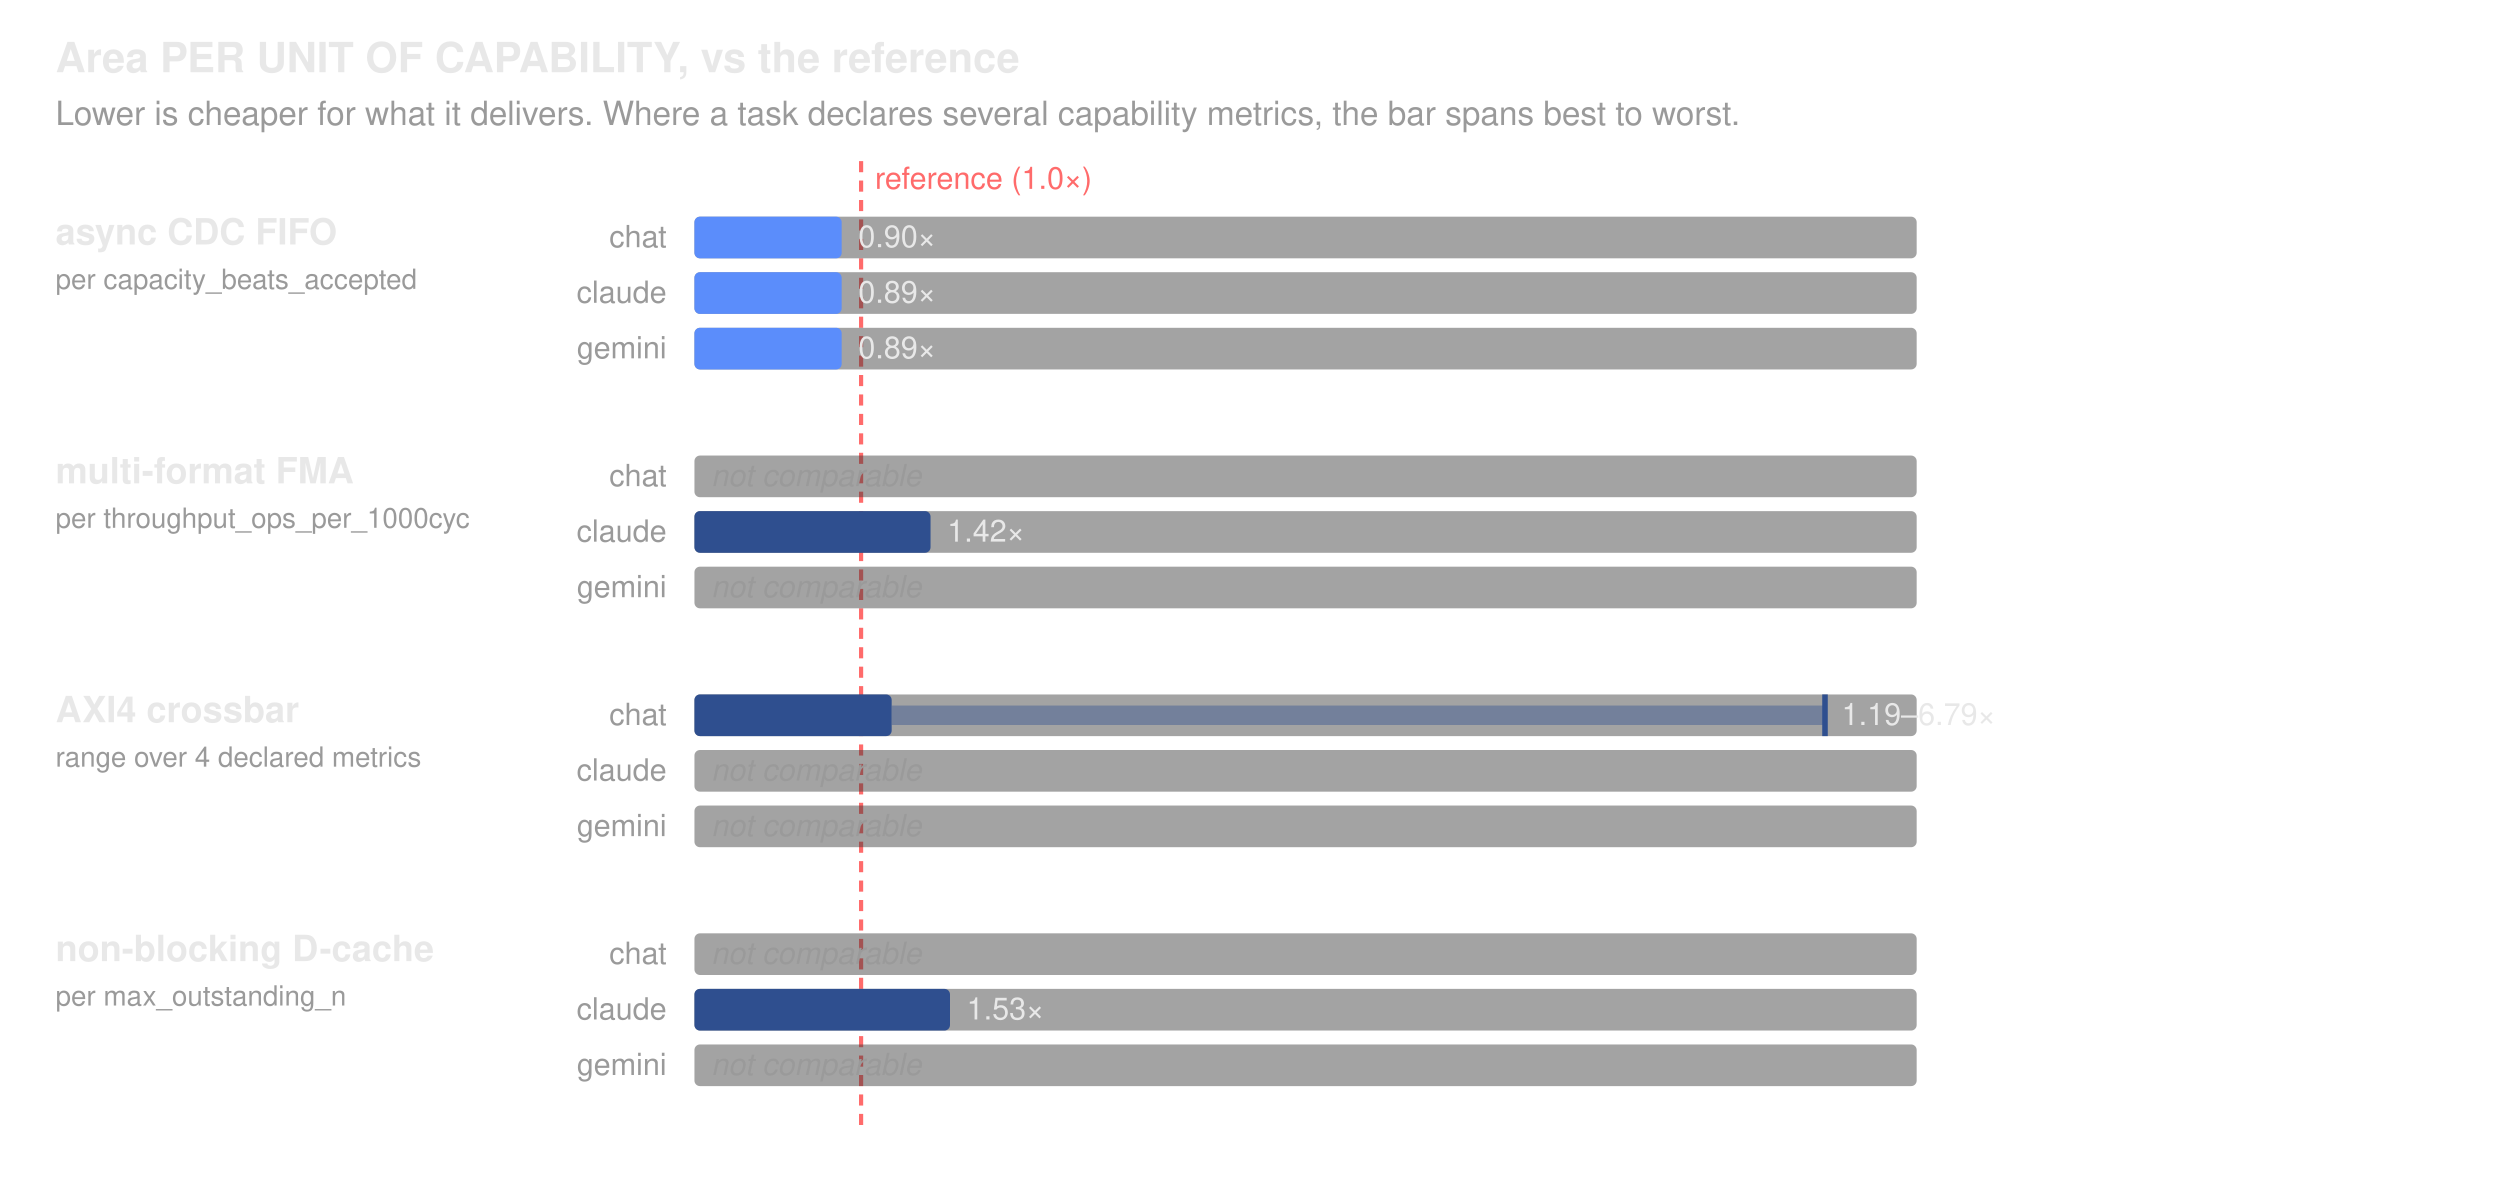
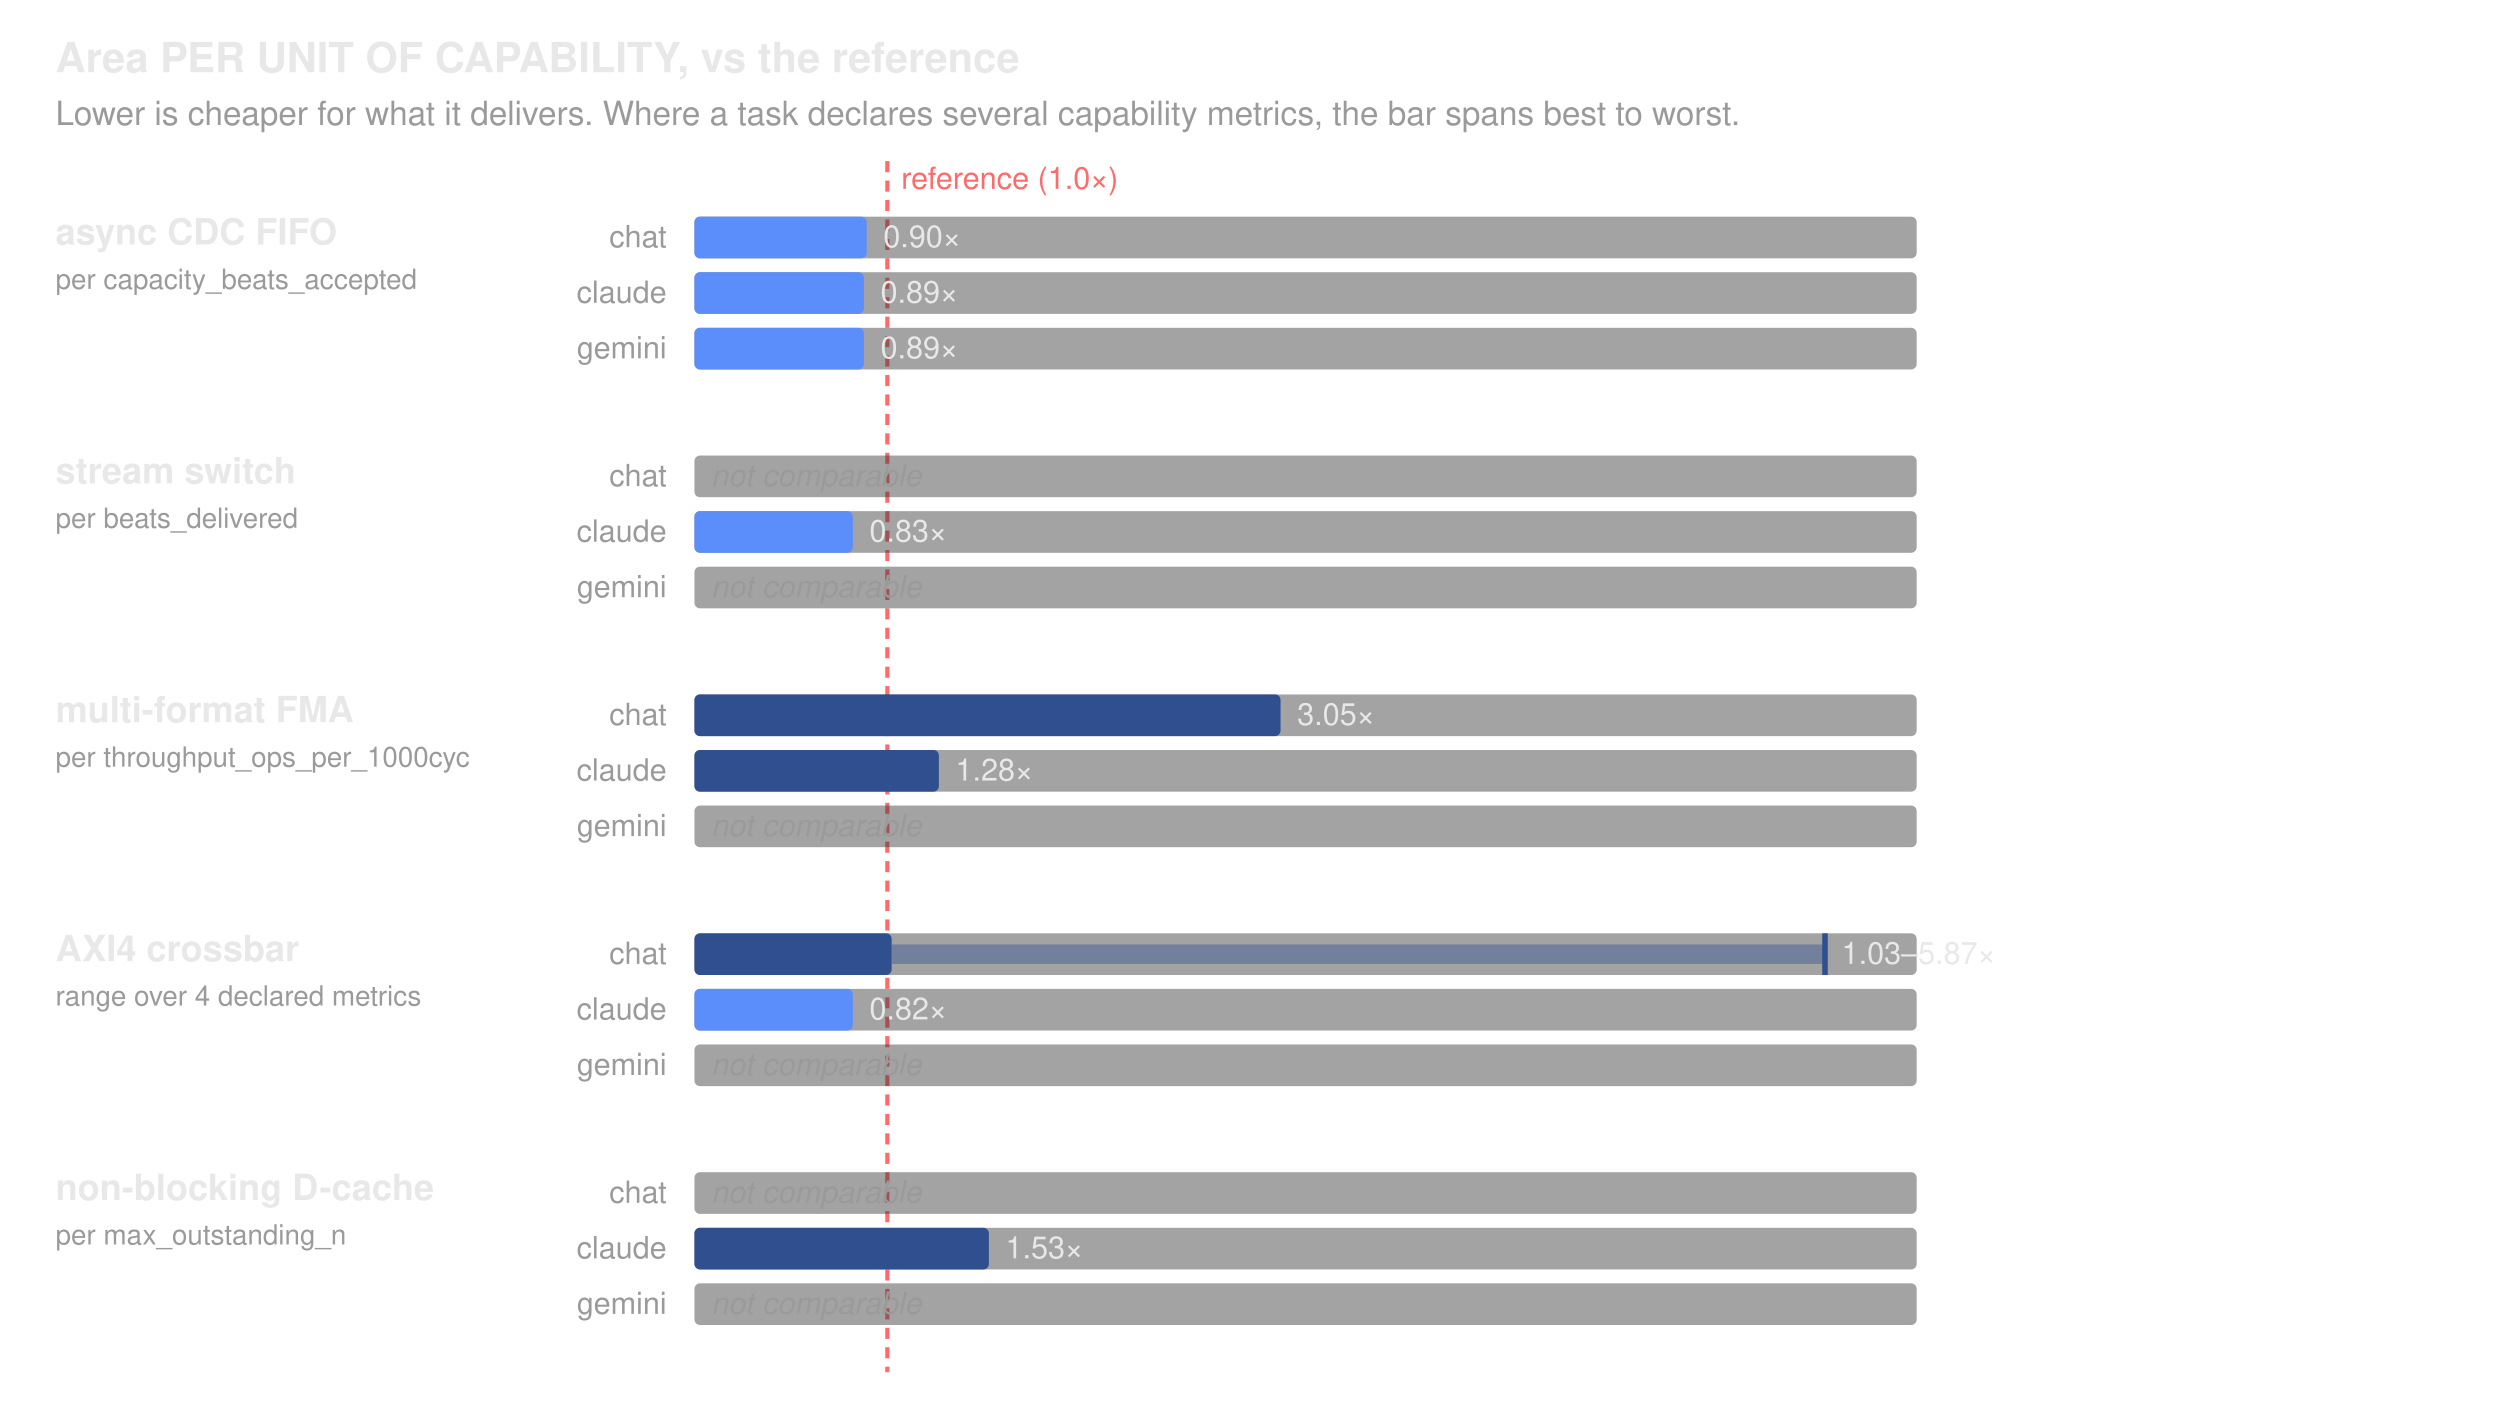
- <svg xmlns="http://www.w3.org/2000/svg" viewBox="0 0 900 428" font-family="-apple-system,BlinkMacSystemFont,Segoe UI,Helvetica,Arial,sans-serif">
-   <rect width="900" height="428" fill="none" />
+ <svg xmlns="http://www.w3.org/2000/svg" viewBox="0 0 900 514" font-family="-apple-system,BlinkMacSystemFont,Segoe UI,Helvetica,Arial,sans-serif">
+   <rect width="900" height="514" fill="none" />
  <text x="20" y="26" fill="#e8e8e8" font-size="15" font-weight="600">Area PER UNIT OF CAPABILITY, vs the reference</text>
  <text x="20" y="45" fill="#9a9a9a" font-size="12">Lower is cheaper for what it delivers. Where a task declares several capability metrics, the bar spans best to worst.</text>
-   <line x1="309.992" y1="58" x2="309.992" y2="408" stroke="#ff6b6b" stroke-width="1.5" stroke-dasharray="4 3" />
-   <text x="314.992" y="68" fill="#ff6b6b" font-size="11">reference (1.0×)</text>
+   <line x1="319.439" y1="58" x2="319.439" y2="494" stroke="#ff6b6b" stroke-width="1.5" stroke-dasharray="4 3" />
+   <text x="324.439" y="68" fill="#ff6b6b" font-size="11">reference (1.0×)</text>
  <text x="20" y="88" fill="#e8e8e8" font-size="13" font-weight="600">async CDC FIFO</text>
  <text x="20" y="104" fill="#9a9a9a" font-size="10">per capacity_beats_accepted</text>
  <text x="240" y="89" fill="#9a9a9a" font-size="11" text-anchor="end">chat</text>
  <rect x="250" y="78" width="440" height="15" rx="2" fill="#333" opacity="0.45" />
-   <rect x="250" y="78" width="53" height="15" rx="2" fill="#5b8dfb" />
-   <text x="309" y="89" fill="#e8e8e8" font-size="11">0.90×</text>
+   <rect x="250" y="78" width="62" height="15" rx="2" fill="#5b8dfb" />
+   <text x="318" y="89" fill="#e8e8e8" font-size="11">0.90×</text>
  <text x="240" y="109" fill="#9a9a9a" font-size="11" text-anchor="end">claude</text>
  <rect x="250" y="98" width="440" height="15" rx="2" fill="#333" opacity="0.45" />
-   <rect x="250" y="98" width="53" height="15" rx="2" fill="#5b8dfb" />
-   <text x="309" y="109" fill="#e8e8e8" font-size="11">0.89×</text>
+   <rect x="250" y="98" width="61" height="15" rx="2" fill="#5b8dfb" />
+   <text x="317" y="109" fill="#e8e8e8" font-size="11">0.89×</text>
  <text x="240" y="129" fill="#9a9a9a" font-size="11" text-anchor="end">gemini</text>
  <rect x="250" y="118" width="440" height="15" rx="2" fill="#333" opacity="0.45" />
-   <rect x="250" y="118" width="53" height="15" rx="2" fill="#5b8dfb" />
-   <text x="309" y="129" fill="#e8e8e8" font-size="11">0.89×</text>
-   <text x="20" y="174" fill="#e8e8e8" font-size="13" font-weight="600">multi-format FMA</text>
-   <text x="20" y="190" fill="#9a9a9a" font-size="10">per throughput_ops_per_1000cyc</text>
+   <rect x="250" y="118" width="61" height="15" rx="2" fill="#5b8dfb" />
+   <text x="317" y="129" fill="#e8e8e8" font-size="11">0.89×</text>
+   <text x="20" y="174" fill="#e8e8e8" font-size="13" font-weight="600">stream switch</text>
+   <text x="20" y="190" fill="#9a9a9a" font-size="10">per beats_delivered</text>
  <text x="240" y="175" fill="#9a9a9a" font-size="11" text-anchor="end">chat</text>
  <rect x="250" y="164" width="440" height="15" rx="2" fill="#333" opacity="0.45" />
  <text x="256" y="175" fill="#9a9a9a" font-size="11" font-style="italic">not comparable</text>
  <text x="240" y="195" fill="#9a9a9a" font-size="11" text-anchor="end">claude</text>
  <rect x="250" y="184" width="440" height="15" rx="2" fill="#333" opacity="0.45" />
-   <rect x="250" y="184" width="85" height="15" rx="2" fill="#2f4f8f" />
-   <text x="341" y="195" fill="#e8e8e8" font-size="11">1.42×</text>
+   <rect x="250" y="184" width="57" height="15" rx="2" fill="#5b8dfb" />
+   <text x="313" y="195" fill="#e8e8e8" font-size="11">0.83×</text>
  <text x="240" y="215" fill="#9a9a9a" font-size="11" text-anchor="end">gemini</text>
  <rect x="250" y="204" width="440" height="15" rx="2" fill="#333" opacity="0.45" />
  <text x="256" y="215" fill="#9a9a9a" font-size="11" font-style="italic">not comparable</text>
-   <text x="20" y="260" fill="#e8e8e8" font-size="13" font-weight="600">AXI4 crossbar</text>
-   <text x="20" y="276" fill="#9a9a9a" font-size="10">range over 4 declared metrics</text>
+   <text x="20" y="260" fill="#e8e8e8" font-size="13" font-weight="600">multi-format FMA</text>
+   <text x="20" y="276" fill="#9a9a9a" font-size="10">per throughput_ops_per_1000cyc</text>
  <text x="240" y="261" fill="#9a9a9a" font-size="11" text-anchor="end">chat</text>
  <rect x="250" y="250" width="440" height="15" rx="2" fill="#333" opacity="0.45" />
-   <rect x="250" y="250" width="71" height="15" rx="2" fill="#2f4f8f" />
-   <rect x="321" y="254" width="336" height="7" fill="#2f4f8f" opacity="0.42" />
-   <line x1="657" y1="250" x2="657" y2="265" stroke="#2f4f8f" stroke-width="2" />
-   <text x="663" y="261" fill="#e8e8e8" font-size="11">1.19–6.79×</text>
+   <rect x="250" y="250" width="211" height="15" rx="2" fill="#2f4f8f" />
+   <text x="467" y="261" fill="#e8e8e8" font-size="11">3.05×</text>
  <text x="240" y="281" fill="#9a9a9a" font-size="11" text-anchor="end">claude</text>
  <rect x="250" y="270" width="440" height="15" rx="2" fill="#333" opacity="0.45" />
-   <text x="256" y="281" fill="#9a9a9a" font-size="11" font-style="italic">not comparable</text>
+   <rect x="250" y="270" width="88" height="15" rx="2" fill="#2f4f8f" />
+   <text x="344" y="281" fill="#e8e8e8" font-size="11">1.28×</text>
  <text x="240" y="301" fill="#9a9a9a" font-size="11" text-anchor="end">gemini</text>
  <rect x="250" y="290" width="440" height="15" rx="2" fill="#333" opacity="0.45" />
  <text x="256" y="301" fill="#9a9a9a" font-size="11" font-style="italic">not comparable</text>
-   <text x="20" y="346" fill="#e8e8e8" font-size="13" font-weight="600">non-blocking D-cache</text>
-   <text x="20" y="362" fill="#9a9a9a" font-size="10">per max_outstanding_n</text>
+   <text x="20" y="346" fill="#e8e8e8" font-size="13" font-weight="600">AXI4 crossbar</text>
+   <text x="20" y="362" fill="#9a9a9a" font-size="10">range over 4 declared metrics</text>
  <text x="240" y="347" fill="#9a9a9a" font-size="11" text-anchor="end">chat</text>
  <rect x="250" y="336" width="440" height="15" rx="2" fill="#333" opacity="0.45" />
-   <text x="256" y="347" fill="#9a9a9a" font-size="11" font-style="italic">not comparable</text>
+   <rect x="250" y="336" width="71" height="15" rx="2" fill="#2f4f8f" />
+   <rect x="321" y="340" width="336" height="7" fill="#2f4f8f" opacity="0.42" />
+   <line x1="657" y1="336" x2="657" y2="351" stroke="#2f4f8f" stroke-width="2" />
+   <text x="663" y="347" fill="#e8e8e8" font-size="11">1.03–5.87×</text>
  <text x="240" y="367" fill="#9a9a9a" font-size="11" text-anchor="end">claude</text>
  <rect x="250" y="356" width="440" height="15" rx="2" fill="#333" opacity="0.45" />
-   <rect x="250" y="356" width="92" height="15" rx="2" fill="#2f4f8f" />
-   <text x="348" y="367" fill="#e8e8e8" font-size="11">1.53×</text>
+   <rect x="250" y="356" width="57" height="15" rx="2" fill="#5b8dfb" />
+   <text x="313" y="367" fill="#e8e8e8" font-size="11">0.82×</text>
  <text x="240" y="387" fill="#9a9a9a" font-size="11" text-anchor="end">gemini</text>
  <rect x="250" y="376" width="440" height="15" rx="2" fill="#333" opacity="0.45" />
  <text x="256" y="387" fill="#9a9a9a" font-size="11" font-style="italic">not comparable</text>
+   <text x="20" y="432" fill="#e8e8e8" font-size="13" font-weight="600">non-blocking D-cache</text>
+   <text x="20" y="448" fill="#9a9a9a" font-size="10">per max_outstanding_n</text>
+   <text x="240" y="433" fill="#9a9a9a" font-size="11" text-anchor="end">chat</text>
+   <rect x="250" y="422" width="440" height="15" rx="2" fill="#333" opacity="0.45" />
+   <text x="256" y="433" fill="#9a9a9a" font-size="11" font-style="italic">not comparable</text>
+   <text x="240" y="453" fill="#9a9a9a" font-size="11" text-anchor="end">claude</text>
+   <rect x="250" y="442" width="440" height="15" rx="2" fill="#333" opacity="0.45" />
+   <rect x="250" y="442" width="106" height="15" rx="2" fill="#2f4f8f" />
+   <text x="362" y="453" fill="#e8e8e8" font-size="11">1.53×</text>
+   <text x="240" y="473" fill="#9a9a9a" font-size="11" text-anchor="end">gemini</text>
+   <rect x="250" y="462" width="440" height="15" rx="2" fill="#333" opacity="0.45" />
+   <text x="256" y="473" fill="#9a9a9a" font-size="11" font-style="italic">not comparable</text>
</svg>
